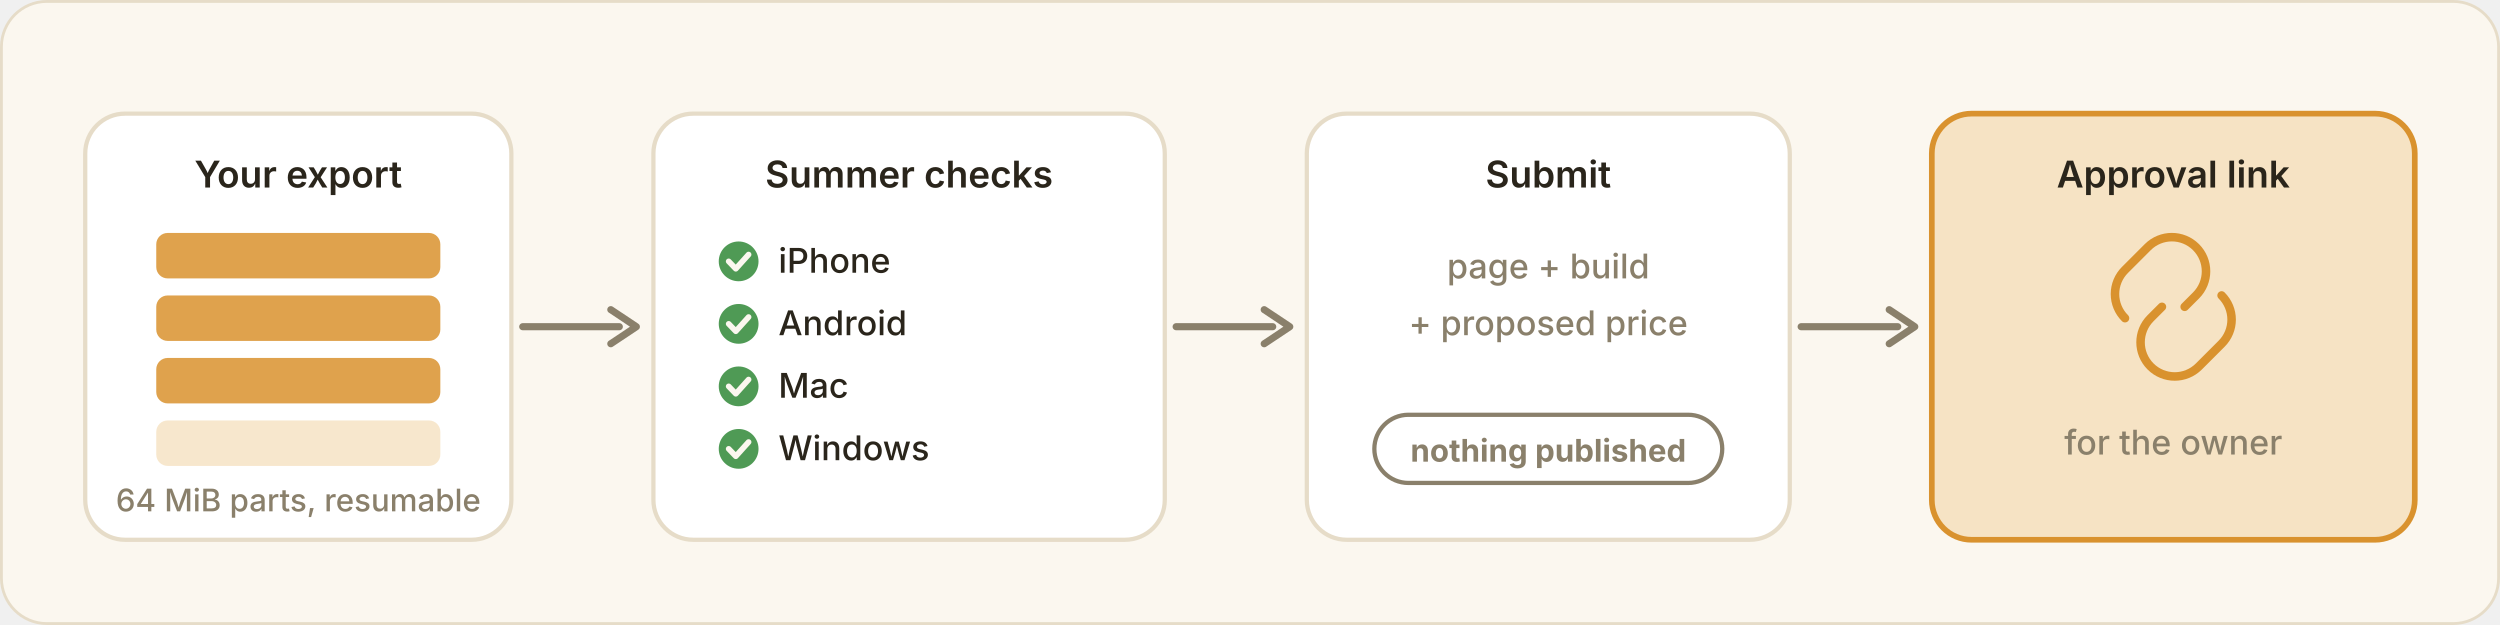
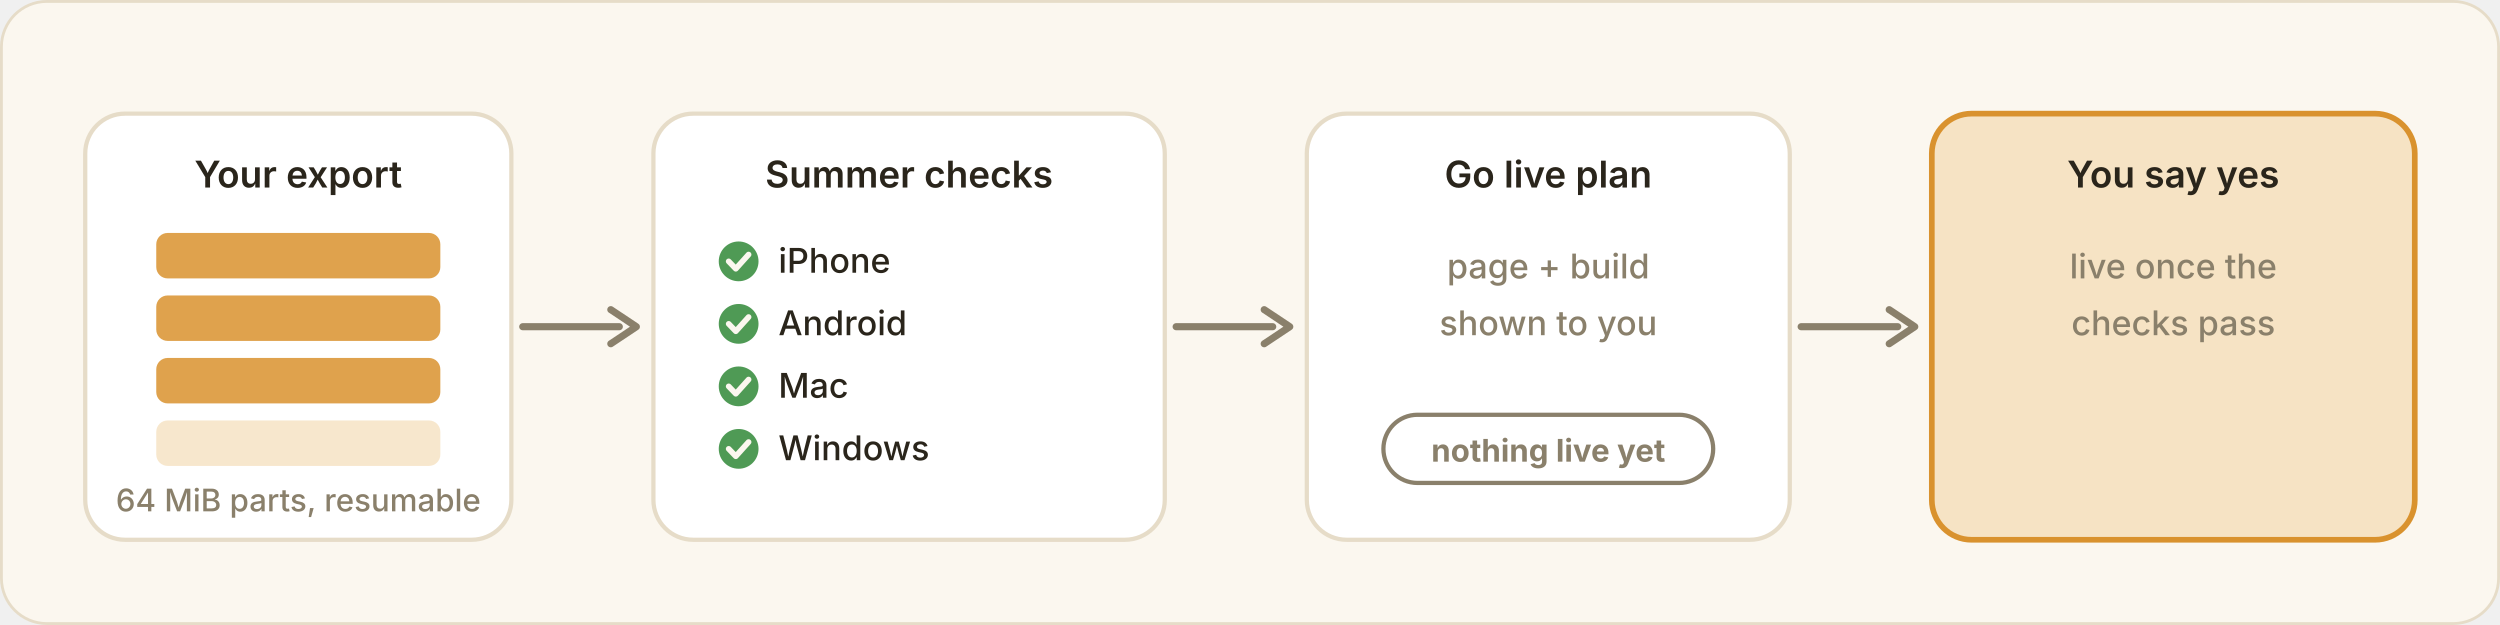
<svg xmlns="http://www.w3.org/2000/svg" viewBox="0 0 880 220" width="880" height="220" font-family="Inter, -apple-system, 'Segoe UI', Helvetica, Arial, sans-serif">
  <rect x="0.5" y="0.5" width="879" height="219" rx="16" fill="#fbf7ef" stroke="#e6dcc8" />
  <rect x="30" y="40" width="150" height="150" rx="14" fill="#ffffff" stroke="#e6dcc8" stroke-width="1.5" opacity="1" />
  <text x="105" y="66" font-size="13" font-weight="600" fill="#2a251b" text-anchor="middle" opacity="1">Your export</text>
  <rect x="55" y="82" width="100" height="16" rx="4" fill="#d9922e" opacity="0.85" />
  <rect x="55" y="104" width="100" height="16" rx="4" fill="#d9922e" opacity="0.85" />
  <rect x="55" y="126" width="100" height="16" rx="4" fill="#d9922e" opacity="0.85" />
  <rect x="55" y="148" width="100" height="16" rx="4" fill="#f6e3c4" opacity="0.85" />
  <text x="105" y="180" font-size="11" font-weight="500" fill="#8a806b" text-anchor="middle" opacity="1">64 MiB parts, resumable</text>
  <line x1="184" y1="115" x2="218" y2="115" stroke="#8a806b" stroke-width="2.5" stroke-linecap="round" opacity="1" />
  <path d="M 215 109 L 224 115 L 215 121" fill="none" stroke="#8a806b" stroke-width="2.5" stroke-linecap="round" stroke-linejoin="round" />
  <rect x="230" y="40" width="180" height="150" rx="14" fill="#ffffff" stroke="#e6dcc8" stroke-width="1.5" opacity="1" />
  <text x="320" y="66" font-size="13" font-weight="600" fill="#2a251b" text-anchor="middle" opacity="1">Summer checks</text>
  <circle cx="260" cy="92" r="7" fill="#4f9a55" />
  <path d="M 256.5 92 l 2.5 2.6 l 4.5 -5" fill="none" stroke="#fbf7ef" stroke-width="2" stroke-linecap="round" stroke-linejoin="round" />
  <text x="274" y="96" font-size="12" font-weight="500" fill="#2a251b" text-anchor="start" opacity="1">iPhone</text>
  <circle cx="260" cy="114" r="7" fill="#4f9a55" />
  <path d="M 256.5 114 l 2.5 2.6 l 4.5 -5" fill="none" stroke="#fbf7ef" stroke-width="2" stroke-linecap="round" stroke-linejoin="round" />
  <text x="274" y="118" font-size="12" font-weight="500" fill="#2a251b" text-anchor="start" opacity="1">Android</text>
  <circle cx="260" cy="136" r="7" fill="#4f9a55" />
  <path d="M 256.5 136 l 2.5 2.6 l 4.5 -5" fill="none" stroke="#fbf7ef" stroke-width="2" stroke-linecap="round" stroke-linejoin="round" />
  <text x="274" y="140" font-size="12" font-weight="500" fill="#2a251b" text-anchor="start" opacity="1">Mac</text>
  <circle cx="260" cy="158" r="7" fill="#4f9a55" />
  <path d="M 256.5 158 l 2.5 2.6 l 4.5 -5" fill="none" stroke="#fbf7ef" stroke-width="2" stroke-linecap="round" stroke-linejoin="round" />
  <text x="274" y="162" font-size="12" font-weight="500" fill="#2a251b" text-anchor="start" opacity="1">Windows</text>
  <line x1="414" y1="115" x2="448" y2="115" stroke="#8a806b" stroke-width="2.5" stroke-linecap="round" opacity="1" />
  <path d="M 445 109 L 454 115 L 445 121" fill="none" stroke="#8a806b" stroke-width="2.5" stroke-linecap="round" stroke-linejoin="round" />
  <rect x="460" y="40" width="170" height="150" rx="14" fill="#ffffff" stroke="#e6dcc8" stroke-width="1.5" opacity="1" />
-   <text x="545" y="66" font-size="13" font-weight="600" fill="#2a251b" text-anchor="middle" opacity="1">Submit</text>
+   <text x="545" y="66" font-size="13" font-weight="600" fill="#2a251b" text-anchor="middle" opacity="1">Go live plan</text>
  <text x="545" y="98" font-size="12" font-weight="500" fill="#8a806b" text-anchor="middle" opacity="1">page + build</text>
-   <text x="545" y="118" font-size="12" font-weight="500" fill="#8a806b" text-anchor="middle" opacity="1">+ proposed price</text>
-   <rect x="483.77" y="146" width="122.46" height="24" rx="12" fill="#ffffff" stroke="#8a806b" stroke-width="1.5" opacity="1" />
-   <text x="545" y="162.5" font-size="11" font-weight="700" fill="#8a806b" text-anchor="middle" opacity="1">nothing published</text>
+   <text x="545" y="118" font-size="12" font-weight="500" fill="#8a806b" text-anchor="middle" opacity="1">shown to you</text>
+   <rect x="486.96" y="146" width="116.08" height="24" rx="12" fill="#ffffff" stroke="#8a806b" stroke-width="1.5" opacity="1" />
+   <text x="545" y="162.5" font-size="11" font-weight="700" fill="#8a806b" text-anchor="middle" opacity="1">nothing live yet</text>
  <line x1="634" y1="115" x2="668" y2="115" stroke="#8a806b" stroke-width="2.5" stroke-linecap="round" opacity="1" />
  <path d="M 665 109 L 674 115 L 665 121" fill="none" stroke="#8a806b" stroke-width="2.5" stroke-linecap="round" stroke-linejoin="round" />
  <rect x="680" y="40" width="170" height="150" rx="14" fill="#f6e3c4" stroke="#d9922e" stroke-width="2" opacity="1" />
-   <text x="765" y="66" font-size="13" font-weight="600" fill="#2a251b" text-anchor="middle" opacity="1">Approval link</text>
-   <path d="M 748 112 a 12 12 0 0 1 0 -17 l 8 -8 a 12 12 0 0 1 17 17 l -4 4 M 782 104 a 12 12 0 0 1 0 17 l -8 8 a 12 12 0 0 1 -17 -17 l 4 -4" fill="none" stroke="#d9922e" stroke-width="3" stroke-linecap="round" />
-   <text x="765" y="160" font-size="12" font-weight="500" fill="#8a806b" text-anchor="middle" opacity="1">for the owner</text>
+   <text x="765" y="66" font-size="13" font-weight="600" fill="#2a251b" text-anchor="middle" opacity="1">You say yes</text>
+   <text x="765" y="98" font-size="12" font-weight="500" fill="#8a806b" text-anchor="middle" opacity="1">live once the</text>
+   <text x="765" y="118" font-size="12" font-weight="500" fill="#8a806b" text-anchor="middle" opacity="1">checks pass</text>
</svg>
